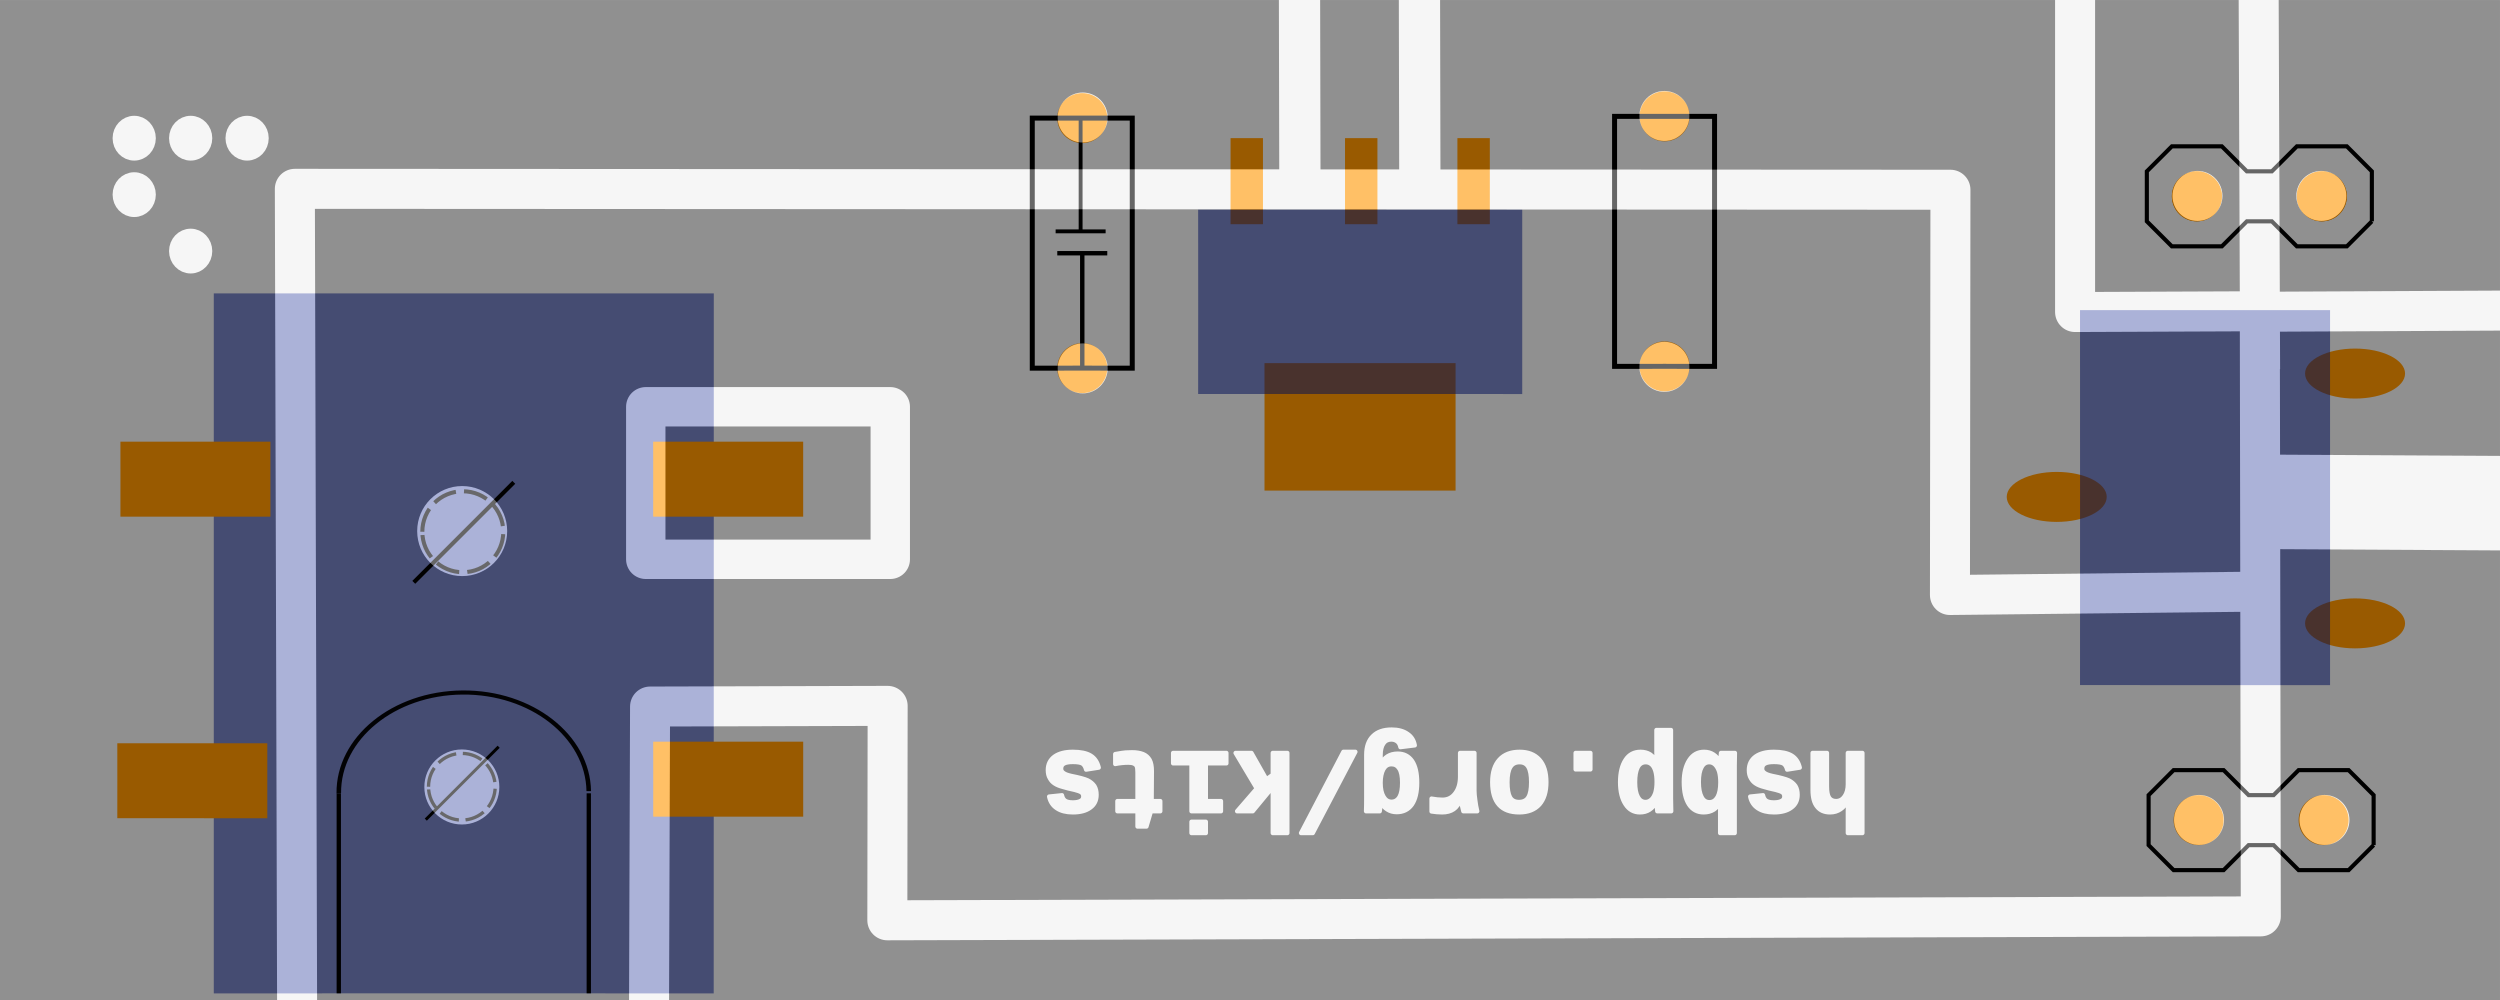
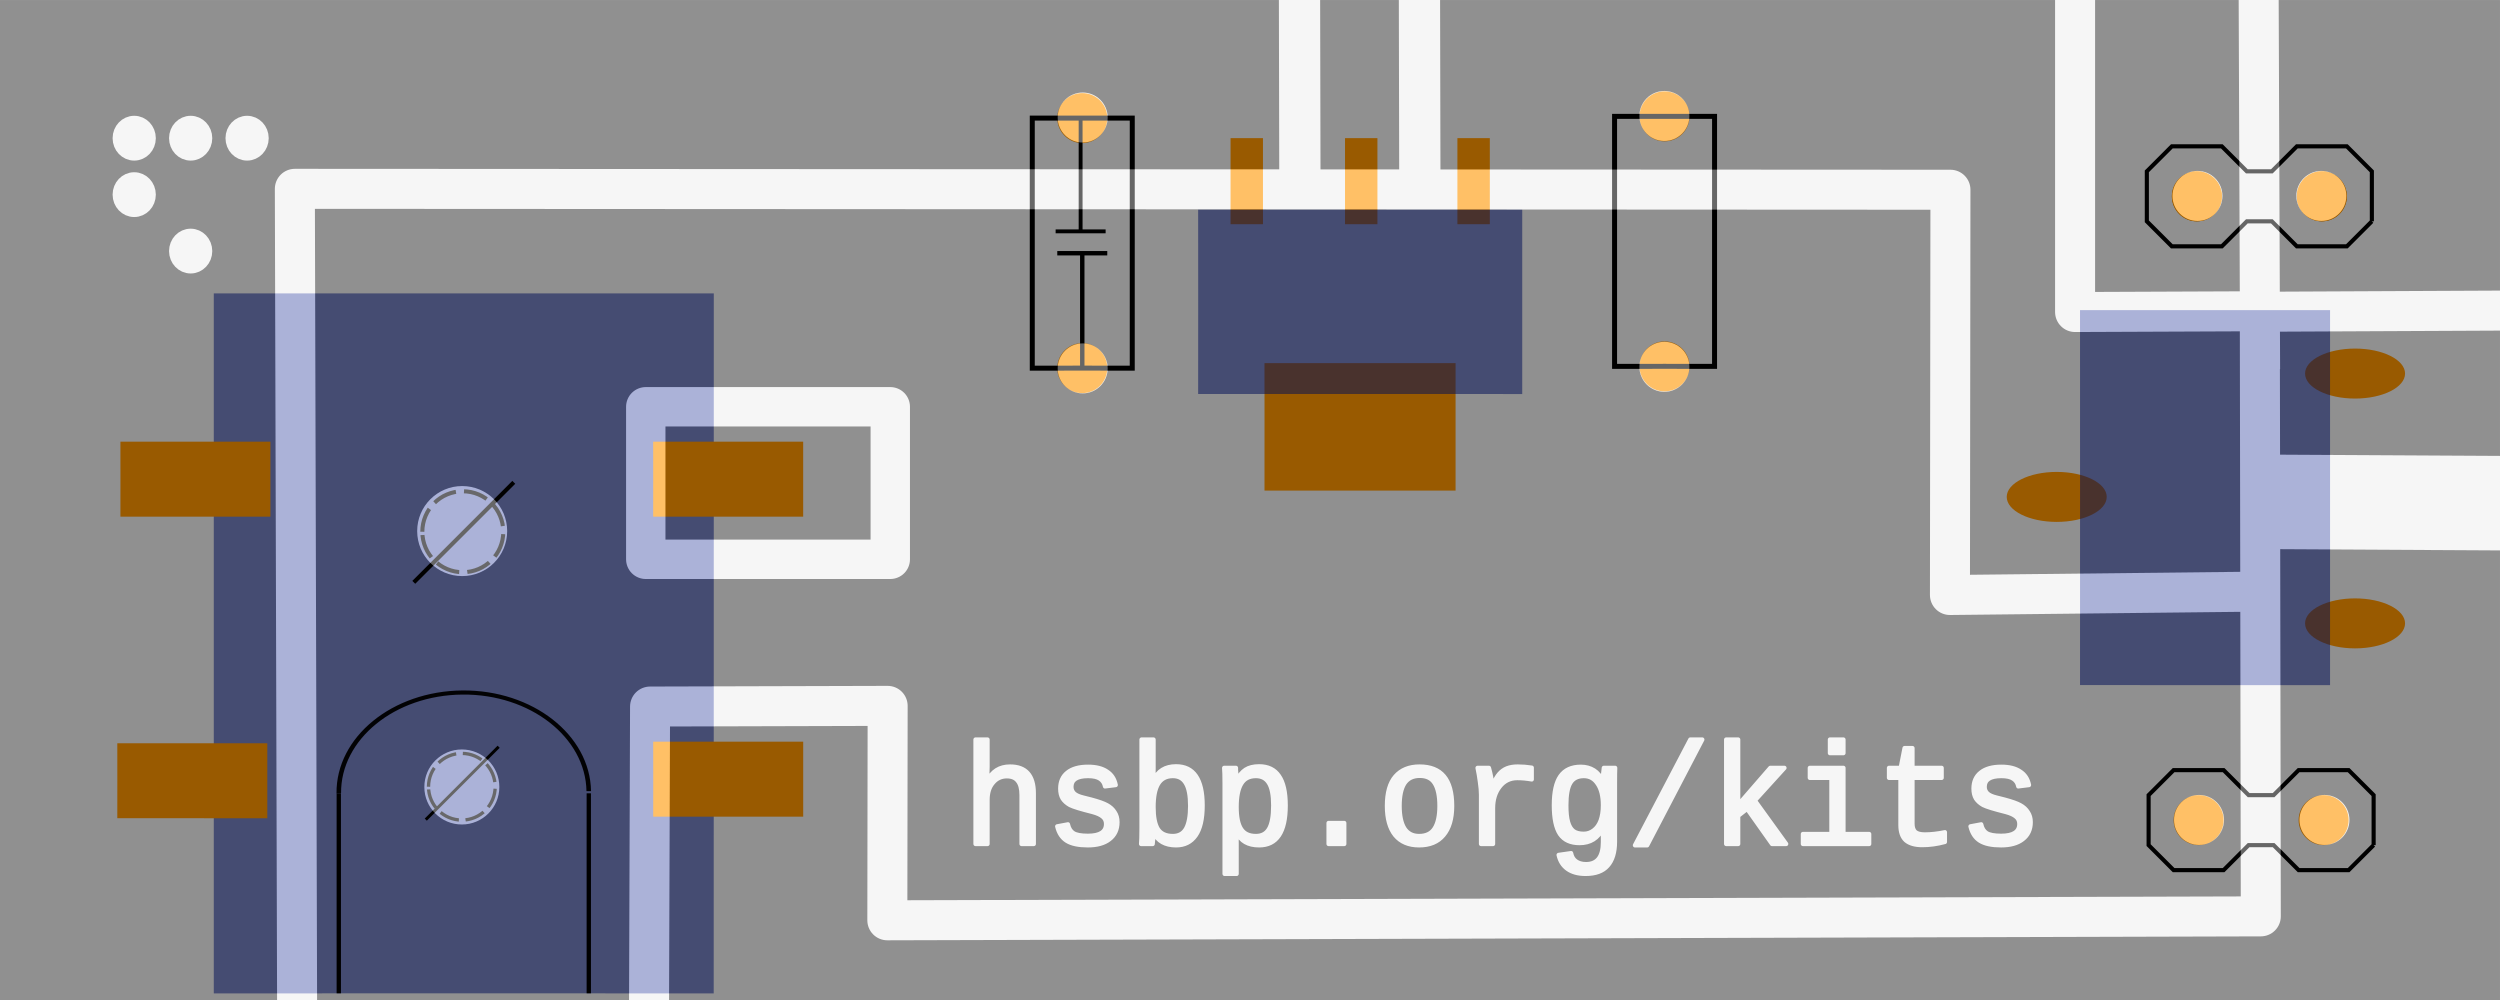
<svg xmlns="http://www.w3.org/2000/svg" xmlns:ns1="http://www.openswatchbook.org/uri/2009/osb" xmlns:xlink="http://www.w3.org/1999/xlink" width="177.165" height="70.866" id="svg2" version="1.1" style="display:inline">
  <defs id="defs4">
    <linearGradient id="linearGradient4257" ns1:paint="solid">
      <stop style="stop-color:#ffffff;stop-opacity:1;" offset="0" id="stop4259" />
    </linearGradient>
    <linearGradient id="linearGradient4306" ns1:paint="solid">
      <stop style="stop-color:#000000;stop-opacity:1;" offset="0" id="stop4308" />
    </linearGradient>
    <filter id="filter4205" x="0" y="0" width="1" height="1" color-interpolation-filters="sRGB">
      <feGaussianBlur id="feGaussianBlur4207" in="SourceAlpha" stdDeviation="4.2" />
      <feOffset id="feOffset4209" dy="5" dx="5" result="result91" />
      <feComposite id="feComposite4211" in2="result91" operator="out" in="SourceGraphic" />
    </filter>
    <linearGradient xlink:href="#linearGradient4257" id="linearGradient4261" x1="-1.522" y1="35.116" x2="20.772" y2="35.116" gradientUnits="userSpaceOnUse" gradientTransform="translate(0,78.20279)" />
  </defs>
  <g transform="translate(0,-77.95279)" style="display:inline" id="g3113">
    <g transform="matrix(-1,0,0,-1,173.0388,223.0232)" id="g3115">
      <path transform="matrix(0,0.1666398,-0.1666398,0,20.30714,117.5756)" d="m 92.126,70.866 a 10.63,10.63 0 1 1 -21.26,0 10.63,10.63 0 1 1 21.26,0 z" id="path3117" style="fill:#ff9600;fill-opacity:1;stroke:none" />
      <path style="fill:#ff9600;fill-opacity:1;stroke:none" id="path3119" d="m 92.126,70.866 a 10.63,10.63 0 1 1 -21.26,0 10.63,10.63 0 1 1 21.26,0 z" transform="matrix(0,0.1666398,-0.1666398,0,29.16569,117.5759)" />
      <path id="path3121" d="m 4.955,129.385 0,3.543 1.772,1.772 3.543,0 1.772,-1.772 1.772,0 1.772,1.772 3.543,0 1.772,-1.772 0,-3.543 -1.772,-1.772 -3.543,0 -1.772,1.772 -1.772,0 -1.772,-1.772 -3.543,0 -1.772,1.772" style="fill:none;stroke:#000000;stroke-width:0.291;stroke-linecap:butt;stroke-linejoin:miter;stroke-miterlimit:4;stroke-opacity:1;stroke-dasharray:none" />
      <path style="fill:#ff9600;fill-opacity:1;stroke:none" id="path3123" d="m 92.126,70.866 a 10.63,10.63 0 1 1 -21.26,0 10.63,10.63 0 1 1 21.26,0 z" transform="matrix(0,0.1666398,-0.1666398,0,20.30714,117.5756)" />
      <path transform="matrix(0,0.1666398,-0.1666398,0,29.16569,117.5759)" d="m 92.126,70.866 a 10.63,10.63 0 1 1 -21.26,0 10.63,10.63 0 1 1 21.26,0 z" id="path3125" style="fill:#ff9600;fill-opacity:1;stroke:none" />
    </g>
    <g transform="matrix(-1,0,0,-1,173.1638,230.0232)" id="g3127">
      <a transform="translate(-0.3605326,15.99922)" id="a3129">
        <path id="path3131" d="m 5.315,76.181 0,3.543 1.772,1.772 3.543,0 1.772,-1.772 1.772,0 1.772,1.772 3.543,0 1.772,-1.772 0,-3.543 -1.772,-1.772 -3.543,0 -1.772,1.772 -1.772,0 -1.772,-1.772 -3.543,0 -1.772,1.772" style="fill:none;stroke:#000000;stroke-width:0.291;stroke-linecap:butt;stroke-linejoin:miter;stroke-miterlimit:4;stroke-opacity:1;stroke-dasharray:none" />
      </a>
      <path transform="matrix(0,0.1666398,-0.1666398,0,29.16569,80.37121)" d="m 92.126,70.866 a 10.63,10.63 0 1 1 -21.26,0 10.63,10.63 0 1 1 21.26,0 z" id="path3133" style="fill:#ff9600;fill-opacity:1;stroke:none" />
      <path style="fill:#ff9600;fill-opacity:1;stroke:none" id="path3135" d="m 92.126,70.866 a 10.63,10.63 0 1 1 -21.26,0 10.63,10.63 0 1 1 21.26,0 z" transform="matrix(0,0.1666398,-0.1666398,0,20.30742,80.37121)" />
    </g>
    <g id="g3988" transform="matrix(-1,0,0,-1,177.1638,226.7732)">
      <path style="fill:#ff9600;fill-opacity:1;stroke:none" id="path3139" d="m 92.126,70.866 a 10.63,10.63 0 1 1 -21.26,0 10.63,10.63 0 1 1 21.26,0 z" transform="matrix(0,0.1666398,-0.1666398,0,112.2766,109.153)" />
      <path transform="matrix(0,0.1666398,-0.1666398,0,112.2763,126.8698)" d="m 92.126,70.866 a 10.63,10.63 0 1 1 -21.26,0 10.63,10.63 0 1 1 21.26,0 z" id="path3141" style="fill:#ff9600;fill-opacity:1;stroke:none" />
      <path style="fill:none;stroke:#000000;stroke-width:0.354;stroke-miterlimit:4;stroke-opacity:1;stroke-dasharray:none" d="m 100.468,122.733 3.543,-0.003 0,17.72 -3.543,0 -3.543,0 0.001,-17.72 z" id="path3143" />
      <path id="path3145" d="m 100.468,122.705 0,8.17 -1.772,0 3.543,0 0,0 0,0" style="fill:none;stroke:#000000;stroke-width:0.312;stroke-linecap:butt;stroke-linejoin:miter;stroke-miterlimit:4;stroke-opacity:1;stroke-dasharray:none" />
      <path id="path3147" d="m 100.585,140.373 0,-7.948 -1.772,0 3.543,0" style="fill:none;stroke:#000000;stroke-width:0.275;stroke-linecap:butt;stroke-linejoin:miter;stroke-miterlimit:4;stroke-opacity:1;stroke-dasharray:none" />
    </g>
    <g id="g3995" transform="matrix(-1,0,0,-1,177.1638,226.7732)">
      <g transform="translate(-15.2067,73.25131)" id="g3151">
        <path style="fill:#ff9600;fill-opacity:1;stroke:none" id="path3154" d="m 92.126,70.866 a 10.63,10.63 0 1 1 -21.26,0 10.63,10.63 0 1 1 21.26,0 z" transform="matrix(0,0.1666398,-0.1666398,0,86.21885,36.02583)" />
        <path transform="matrix(0,0.1666398,-0.1666398,0,86.21857,53.74265)" d="m 92.126,70.866 a 10.63,10.63 0 1 1 -21.26,0 10.63,10.63 0 1 1 21.26,0 z" id="path3156" style="fill:#ff9600;fill-opacity:1;stroke:none" />
        <path style="fill:none;stroke:#000000;stroke-width:0.354;stroke-miterlimit:4;stroke-opacity:1;stroke-dasharray:none" d="m 74.409,49.609 3.543,-0.003 0,17.717 -3.543,0 -3.543,0 0.001,-17.717 z" id="path3158" />
      </g>
    </g>
  </g>
  <g id="layer3" style="display:inline" transform="translate(0,-77.95279)">
    <g id="g3986" transform="matrix(-1,0,0,-1,177.1638,225.7732)">
      <path transform="matrix(0,-0.1666398,0.3333199,0,7.791309,126.1868)" d="m 92.126,70.866 a 10.63,10.63 0 1 1 -21.26,0 10.63,10.63 0 1 1 21.26,0 z" id="path4290" style="fill:#ff9600;fill-opacity:1;stroke:none" />
      <path style="fill:#ff9600;fill-opacity:1;stroke:none" id="path4292" d="m 92.126,70.866 a 10.63,10.63 0 1 1 -21.26,0 10.63,10.63 0 1 1 21.26,0 z" transform="matrix(0,-0.1666398,0.3333199,0,-13.35142,134.9275)" />
      <path transform="matrix(0,-0.1666398,0.3333199,0,-13.35142,117.2243)" d="m 92.126,70.866 a 10.63,10.63 0 1 1 -21.26,0 10.63,10.63 0 1 1 21.26,0 z" id="path4294" style="fill:#ff9600;fill-opacity:1;stroke:none" />
      <path id="path4261" d="m 29.758,112.554 0.003,13.287 -17.719,0 0,-13.287 0,-13.287 17.719,0.004 z" style="fill:#001590;fill-opacity:0.522;stroke:none" />
    </g>
    <g id="g3960" transform="matrix(-1.296333,0,0,-1.187914,179.807,244.3158)">
      <g id="g4005" transform="translate(0,-3.367249)">
        <path style="fill:#ff9600;fill-opacity:1;stroke:none" d="m 69.577,118.45 0.002,3.3 -10.446,0 0,-3.3 0,-4.304 10.446,9.8e-4 z" id="path4304" />
        <path id="path4323" d="m 59.033,132.605 2.88e-4,2.567 -1.772,0 0,-2.567 0,-2.567 1.772,8.8e-4 z" style="fill:#ff9600;fill-opacity:1;stroke:none" />
        <path style="fill:#ff9600;fill-opacity:1;stroke:none" d="m 65.177,132.605 2.88e-4,2.567 -1.772,0 0,-2.567 0,-2.567 1.772,8.8e-4 z" id="path4325" />
        <path id="path4327" d="m 71.434,132.605 2.88e-4,2.567 -1.772,0 0,-2.567 0,-2.567 1.772,8.8e-4 z" style="fill:#ff9600;fill-opacity:1;stroke:none" />
        <path id="path3403" d="m 73.203,125.406 0.003,5.499 -17.717,0 0,-5.499 0,-5.499 17.717,0.002 z" style="fill:#001590;fill-opacity:0.522;stroke:none" />
      </g>
    </g>
    <g id="g3987" transform="matrix(-1,0,0,-1,146.9138,239.5232)">
      <path style="fill:#001590;fill-opacity:0.522;stroke:none" d="m 114.047,91.179 17.717,-0.008 0,49.606 -17.717,0 -17.717,0 0.006,-49.606 z" id="path3425" />
      <path style="fill:none;stroke:#000000;stroke-width:0.354;stroke-linejoin:round;stroke-miterlimit:4;stroke-opacity:0.961;stroke-dasharray:2.126, 0.709;stroke-dashoffset:0" id="path4219" d="m 86.811,182.48 a 3.543,3.543 0 1 1 -7.087,0 3.543,3.543 0 1 1 7.087,0 z" transform="matrix(0.6666667,0,0,0.6666667,58.67301,-15.83593)" />
      <path style="fill:#ff9600;fill-opacity:1;stroke:none;display:inline" d="m 100.622,106.353 0.002,2.657 -10.63,0 0,-2.657 0,-2.657 10.63,9e-4 z" id="path4329" />
      <path id="path4331" d="m 138.599,106.242 0.002,2.657 -10.63,0 0,-2.657 0,-2.657 10.63,9e-4 z" style="fill:#ff9600;fill-opacity:1;stroke:none;display:inline" />
      <path style="fill:#ff9600;fill-opacity:1;stroke:none;display:inline" d="m 138.378,127.613 0.002,2.657 -10.63,0 0,-2.657 0,-2.657 10.63,9e-4 z" id="path4333" />
      <path id="path4335" d="m 100.624,127.613 0.002,2.657 -10.63,0 0,-2.657 0,-2.657 10.63,9e-4 z" style="fill:#ff9600;fill-opacity:1;stroke:none;display:inline" />
      <path transform="matrix(0.8095238,0,0,0.8095238,46.70917,-23.83433)" d="m 86.811,182.48 a 3.543,3.543 0 1 1 -7.087,0 3.543,3.543 0 1 1 7.087,0 z" id="path4228" style="fill:none;stroke:#000000;stroke-width:0.354;stroke-linejoin:round;stroke-miterlimit:4;stroke-opacity:0.961;stroke-dasharray:2.126, 0.709;stroke-dashoffset:0" />
      <path id="path4231" d="m 110.504,127.39 c 7.087,-7.087 7.087,-7.087 7.087,-7.087" style="fill:none;stroke:#000000;stroke-width:0.291;stroke-linecap:butt;stroke-linejoin:miter;stroke-miterlimit:4;stroke-opacity:1;stroke-dasharray:none" />
      <path style="fill:none;stroke:#000000;stroke-width:0.291;stroke-linejoin:round;stroke-miterlimit:4;stroke-opacity:0.961;stroke-dasharray:none;stroke-dashoffset:0" id="path4233" d="m 69.094,186.024 a 7.972,7.087 0 0 1 -15.943,0.153" transform="matrix(1.111111,0,0,1,46.13385,-80.67093)" />
      <path style="fill:none;stroke:#000000;stroke-width:0.306;stroke-linecap:butt;stroke-linejoin:miter;stroke-miterlimit:4;stroke-opacity:1;stroke-dasharray:none" d="m 122.906,91.179 0,14.173 0,0 0,0" id="path4235" />
      <path id="path4259" d="m 105.189,91.179 0,14.173 0,0 0,0" style="fill:none;stroke:#000000;stroke-width:0.306;stroke-linecap:butt;stroke-linejoin:miter;stroke-miterlimit:4;stroke-opacity:1;stroke-dasharray:none" />
      <path style="fill:none;stroke:#000000;stroke-width:0.212;stroke-linecap:butt;stroke-linejoin:miter;stroke-miterlimit:4;stroke-opacity:1;stroke-dasharray:none" d="m 111.576,108.652 c 5.165,-5.165 5.165,-5.165 5.165,-5.165" id="path3984" />
    </g>
  </g>
  <g transform="translate(0,-77.95279)" style="opacity:0.4;display:inline" id="g4090">
    <g transform="matrix(-1,0,0,-1,179.8571,139.743)" id="g4094">
      <path transform="matrix(0,-0.1666668,0.1666668,0,50.19684,49.01575)" d="m 92.126,70.866 a 10.63,10.63 0 1 1 -21.26,0 10.63,10.63 0 1 1 21.26,0 z" id="path4096" style="fill:none;stroke:none;display:inline" />
      <path style="fill:#000000;fill-opacity:1;display:inline" d="m 62.011,31.958 c -1.947,0 -3.469,1.521 -3.469,3.469 0,1.947 1.521,3.5 3.469,3.5 1.947,0 3.5,-1.553 3.5,-3.5 0,-1.947 -1.553,-3.469 -3.5,-3.469 z m 0,3.031 c 0.245,0 0.469,0.192 0.469,0.438 0,0.245 -0.224,0.469 -0.469,0.469 -0.245,0 -0.438,-0.224 -0.438,-0.469 0,-0.245 0.192,-0.438 0.438,-0.438 z" id="path4098" />
    </g>
    <g id="g4100" transform="matrix(-1,0,0,-1,180.0339,121.4962)">
      <path style="fill:none;stroke:none;display:inline" id="path4102" d="m 92.126,70.866 a 10.63,10.63 0 1 1 -21.26,0 10.63,10.63 0 1 1 21.26,0 z" transform="matrix(0,-0.1666668,0.1666668,0,50.19684,49.01575)" />
      <path id="path4104" d="m 62.011,31.958 c -1.947,0 -3.469,1.521 -3.469,3.469 0,1.947 1.521,3.5 3.469,3.5 1.947,0 3.5,-1.553 3.5,-3.5 0,-1.947 -1.553,-3.469 -3.5,-3.469 z m 0,3.031 c 0.245,0 0.469,0.192 0.469,0.438 0,0.245 -0.224,0.469 -0.469,0.469 -0.245,0 -0.438,-0.224 -0.438,-0.469 0,-0.245 0.192,-0.438 0.438,-0.438 z" style="fill:#000000;fill-opacity:1;display:inline" />
    </g>
    <g transform="matrix(-1.076101,0,0,-1.811746,222.3814,155.5772)" id="g4106">
      <path transform="matrix(0,-0.1666668,0.1666668,0,50.19684,49.01575)" d="m 92.126,70.866 a 10.63,10.63 0 1 1 -21.26,0 10.63,10.63 0 1 1 21.26,0 z" id="path4108" style="fill:none;stroke:none;display:inline" />
      <path style="fill:#000000;fill-opacity:1;display:inline" d="m 62.011,31.958 c -1.947,0 -3.469,1.521 -3.469,3.469 0,1.947 1.521,3.5 3.469,3.5 1.947,0 3.5,-1.553 3.5,-3.5 0,-1.947 -1.553,-3.469 -3.5,-3.469 z m 0,3.031 c 0.245,0 0.469,0.192 0.469,0.438 0,0.245 -0.224,0.469 -0.469,0.469 -0.245,0 -0.438,-0.224 -0.438,-0.469 0,-0.245 0.192,-0.438 0.438,-0.438 z" id="path4110" />
    </g>
    <g id="g4130" transform="matrix(-1,0,0,-1,138.7749,139.5662)">
      <path style="fill:none;stroke:none;display:inline" id="path4132" d="m 92.126,70.866 a 10.63,10.63 0 1 1 -21.26,0 10.63,10.63 0 1 1 21.26,0 z" transform="matrix(0,-0.1666668,0.1666668,0,50.19684,49.01575)" />
      <path id="path4134" d="m 62.011,31.958 c -1.947,0 -3.469,1.521 -3.469,3.469 0,1.947 1.521,3.5 3.469,3.5 1.947,0 3.5,-1.553 3.5,-3.5 0,-1.947 -1.553,-3.469 -3.5,-3.469 z m 0,3.031 c 0.245,0 0.469,0.192 0.469,0.438 0,0.245 -0.224,0.469 -0.469,0.469 -0.245,0 -0.438,-0.224 -0.438,-0.469 0,-0.245 0.192,-0.438 0.438,-0.438 z" style="fill:#000000;fill-opacity:1;display:inline" />
    </g>
    <g transform="matrix(-1,0,0,-1,138.5982,122.0265)" id="g4136">
      <path transform="matrix(0,-0.1666668,0.1666668,0,50.19684,49.01575)" d="m 92.126,70.866 a 10.63,10.63 0 1 1 -21.26,0 10.63,10.63 0 1 1 21.26,0 z" id="path4138" style="fill:none;stroke:none;display:inline" />
      <path style="fill:#000000;fill-opacity:1;display:inline" d="m 62.011,32.134 c -1.947,0 -3.469,1.521 -3.469,3.469 0,1.947 1.521,3.5 3.469,3.5 1.947,0 3.5,-1.553 3.5,-3.5 0,-1.947 -1.553,-3.469 -3.5,-3.469 z m 0,3.031 c 0.245,0 0.469,0.192 0.469,0.438 0,0.245 -0.224,0.469 -0.469,0.469 -0.245,0 -0.438,-0.224 -0.438,-0.469 0,-0.245 0.192,-0.438 0.438,-0.438 z" id="path4140" />
      <rect style="fill:#000000;fill-opacity:1;fill-rule:evenodd;stroke:#000000;stroke-width:0;stroke-linecap:butt;stroke-linejoin:miter;stroke-miterlimit:4;stroke-opacity:1;stroke-dasharray:none" id="rect4247" width="177.165" height="70.866" x="0" y="5.4066572e-07" transform="translate(-38.56561,-26.79396)" />
    </g>
    <path style="fill:#ffffff;fill-opacity:1;fill-rule:evenodd;stroke:#ffffff;stroke-width:2.835;stroke-linejoin:round;stroke-miterlimit:4;stroke-opacity:1;stroke-dasharray:none;stroke-dashoffset:0" id="path4299" d="" />
    <path style="fill:none;stroke:#ffffff;stroke-width:2.835;stroke-linecap:butt;stroke-linejoin:round;stroke-miterlimit:4;stroke-opacity:1;stroke-dasharray:none" d="m 160.164,104.112 -0.111,-28.797 m -0.591,24.697 -12.409,0.053 0,-24.333 m 32.111,24.222 -19.02,0.092 0.07,42.846 -97.332,0.279 0.022,-15.196 -16.837,0.048 -0.08,23.364" id="path3153" />
    <path style="fill:none;stroke:#ffffff;stroke-width:6.698;stroke-linecap:butt;stroke-linejoin:round;stroke-miterlimit:4;stroke-opacity:1;stroke-dasharray:none" d="m 159.398,113.51 19.766,0.111" id="path3155" />
    <path style="fill:none;stroke:#ffffff;stroke-width:2.835;stroke-linecap:butt;stroke-linejoin:round;stroke-miterlimit:4;stroke-opacity:1;stroke-dasharray:none" d="m 160.775,119.871 -22.59,0.247 0.035,-28.719 -117.325,-0.065 0.159,57.898" id="path3161" />
    <path transform="matrix(-1.771653,0,0,-1.678409,155.3493,182.0813)" d="m 22.111,57.144 a 1,1.056 0 1 1 -2,0 1,1.056 0 1 1 2,0 z" id="path4211" style="fill:#ffffff;fill-opacity:1;fill-rule:evenodd;stroke:#ffffff;stroke-width:0;stroke-linejoin:round;stroke-miterlimit:4;stroke-opacity:0.156;stroke-dasharray:none;stroke-dashoffset:0" />
-     <text xml:space="preserve" style="font-size:7.676px;font-style:normal;font-variant:normal;font-weight:bold;font-stretch:normal;text-align:start;line-height:125%;letter-spacing:0px;word-spacing:0px;writing-mode:lr-tb;text-anchor:start;fill:#ffffff;fill-opacity:1;stroke:#ffffff;stroke-width:0.302;stroke-linejoin:round;stroke-miterlimit:4;stroke-dasharray:none;font-family:Courier New;-inkscape-font-specification:Courier New Bold" x="-135.153" y="-128.743" id="text4244" transform="scale(-0.9804246,-1.019966)">
-       <tspan id="tspan4246" x="-135.153" y="-128.743" style="font-size:7.676px;font-style:normal;font-variant:normal;font-weight:bold;font-stretch:normal;text-align:start;line-height:125%;writing-mode:lr-tb;text-anchor:start;stroke-width:0.302;font-family:Courier New;-inkscape-font-specification:Courier New Bold">hsbp.org/kits</tspan>
+     <text xml:space="preserve" style="font-size:10px;font-style:normal;font-variant:normal;font-weight:normal;font-stretch:normal;text-align:start;line-height:125%;letter-spacing:0px;word-spacing:0px;writing-mode:lr-tb;text-anchor:start;fill:#ffffff;fill-opacity:1;stroke:#ffffff;stroke-width:0.302;stroke-linejoin:round;stroke-miterlimit:4;stroke-dasharray:none;font-family:Courier New;-inkscape-font-specification:Courier New" x="69.603" y="135.065" id="text4244" transform="scale(0.9804246,1.019966)">
+       <tspan id="tspan4246" x="69.603" y="135.065" style="font-size:10px;font-style:normal;font-variant:normal;font-weight:normal;font-stretch:normal;text-align:start;line-height:125%;writing-mode:lr-tb;text-anchor:start;stroke-width:0.302;font-family:Courier New;-inkscape-font-specification:Courier New">hsbp.org/kits</tspan>
    </text>
    <g id="g3896" transform="matrix(-1,0,0,-1,58.28879,186.3982)">
      <path style="fill:#ffffff;fill-opacity:1;fill-rule:evenodd;stroke:#ffffff;stroke-width:1.063;stroke-linejoin:round;stroke-miterlimit:4;stroke-opacity:1;stroke-dasharray:none;stroke-dashoffset:0" id="path3110" d="m 22.111,57.144 a 1,1.056 0 1 1 -2,0 1,1.056 0 1 1 2,0 z" transform="translate(27.66667,41.50834)" />
      <path transform="translate(23.66667,41.50834)" d="m 22.111,57.144 a 1,1.056 0 1 1 -2,0 1,1.056 0 1 1 2,0 z" id="path3120" style="fill:#ffffff;fill-opacity:1;fill-rule:evenodd;stroke:#ffffff;stroke-width:1.063;stroke-linejoin:round;stroke-miterlimit:4;stroke-opacity:1;stroke-dasharray:none;stroke-dashoffset:0" />
      <path style="fill:#ffffff;fill-opacity:1;fill-rule:evenodd;stroke:#ffffff;stroke-width:1.063;stroke-linejoin:round;stroke-miterlimit:4;stroke-opacity:1;stroke-dasharray:none;stroke-dashoffset:0" id="path3122" d="m 22.111,57.144 a 1,1.056 0 1 1 -2,0 1,1.056 0 1 1 2,0 z" transform="translate(19.66667,41.50834)" />
      <path transform="translate(23.66667,33.50834)" d="m 22.111,57.144 a 1,1.056 0 1 1 -2,0 1,1.056 0 1 1 2,0 z" id="path3124" style="fill:#ffffff;fill-opacity:1;fill-rule:evenodd;stroke:#ffffff;stroke-width:1.063;stroke-linejoin:round;stroke-miterlimit:4;stroke-opacity:1;stroke-dasharray:none;stroke-dashoffset:0" />
      <path style="fill:#ffffff;fill-opacity:1;fill-rule:evenodd;stroke:#ffffff;stroke-width:1.063;stroke-linejoin:round;stroke-miterlimit:4;stroke-opacity:1;stroke-dasharray:none;stroke-dashoffset:0" id="path3126" d="m 22.111,57.144 a 1,1.056 0 1 1 -2,0 1,1.056 0 1 1 2,0 z" transform="translate(27.66667,37.50834)" />
    </g>
    <path transform="matrix(-2.65748,0,0,-2.517613,88.83089,277.5892)" d="m 22.111,57.144 a 1,1.056 0 1 1 -2,0 1,1.056 0 1 1 2,0 z" id="path4001" style="fill:#ffffff;fill-opacity:1;fill-rule:evenodd;stroke:#ffffff;stroke-width:0;stroke-linejoin:round;stroke-miterlimit:4;stroke-opacity:0.156;stroke-dasharray:none;stroke-dashoffset:0" />
    <path style="fill:#ffffff;fill-opacity:1;fill-rule:evenodd;stroke:#ffffff;stroke-width:0;stroke-linejoin:round;stroke-miterlimit:4;stroke-opacity:0.156;stroke-dasharray:none;stroke-dashoffset:0" id="path4003" d="m 22.111,57.144 a 1,1.056 0 1 1 -2,0 1,1.056 0 1 1 2,0 z" transform="matrix(-3.188976,0,0,-3.021135,100.0754,288.2273)" />
    <path style="fill:#ffffff;fill-opacity:1;fill-rule:evenodd;stroke:#ffffff;stroke-width:0;stroke-linejoin:round;stroke-miterlimit:4;stroke-opacity:0.156;stroke-dasharray:none;stroke-dashoffset:0" id="path4025" d="m 22.111,57.144 a 1,1.056 0 1 1 -2,0 1,1.056 0 1 1 2,0 z" transform="matrix(-1.771653,0,0,-1.678409,155.3493,199.859)" />
    <path transform="matrix(-1.771653,0,0,-1.678409,114.127,199.9701)" d="m 22.111,57.144 a 1,1.056 0 1 1 -2,0 1,1.056 0 1 1 2,0 z" id="path4027" style="fill:#ffffff;fill-opacity:1;fill-rule:evenodd;stroke:#ffffff;stroke-width:0;stroke-linejoin:round;stroke-miterlimit:4;stroke-opacity:0.156;stroke-dasharray:none;stroke-dashoffset:0" />
    <path style="fill:#ffffff;fill-opacity:1;fill-rule:evenodd;stroke:#ffffff;stroke-width:0;stroke-linejoin:round;stroke-miterlimit:4;stroke-opacity:0.156;stroke-dasharray:none;stroke-dashoffset:0" id="path4029" d="m 22.111,57.144 a 1,1.056 0 1 1 -2,0 1,1.056 0 1 1 2,0 z" transform="matrix(-1.771653,0,0,-1.678409,114.127,182.1924)" />
    <path style="fill:#ffffff;fill-opacity:1;fill-rule:evenodd;stroke:#ffffff;stroke-width:0;stroke-linejoin:round;stroke-miterlimit:4;stroke-opacity:0.156;stroke-dasharray:none;stroke-dashoffset:0" id="path4031" d="m 22.111,57.144 a 1,1.056 0 1 1 -2,0 1,1.056 0 1 1 2,0 z" transform="matrix(-1.771653,0,0,-1.678409,201.9048,187.7479)" />
    <path transform="matrix(-1.771653,0,0,-1.678409,193.127,187.7479)" d="m 22.111,57.144 a 1,1.056 0 1 1 -2,0 1,1.056 0 1 1 2,0 z" id="path4033" style="fill:#ffffff;fill-opacity:1;fill-rule:evenodd;stroke:#ffffff;stroke-width:0;stroke-linejoin:round;stroke-miterlimit:4;stroke-opacity:0.156;stroke-dasharray:none;stroke-dashoffset:0" />
    <path style="fill:#ffffff;fill-opacity:1;fill-rule:evenodd;stroke:#ffffff;stroke-width:0;stroke-linejoin:round;stroke-miterlimit:4;stroke-opacity:0.156;stroke-dasharray:none;stroke-dashoffset:0" id="path4035" d="m 22.111,57.144 a 1,1.056 0 1 1 -2,0 1,1.056 0 1 1 2,0 z" transform="matrix(-1.771653,0,0,-1.678409,202.127,231.9701)" />
    <path transform="matrix(-1.771653,0,0,-1.678409,193.2382,231.9701)" d="m 22.111,57.144 a 1,1.056 0 1 1 -2,0 1,1.056 0 1 1 2,0 z" id="path4037" style="fill:#ffffff;fill-opacity:1;fill-rule:evenodd;stroke:#ffffff;stroke-width:0;stroke-linejoin:round;stroke-miterlimit:4;stroke-opacity:0.156;stroke-dasharray:none;stroke-dashoffset:0" />
    <path id="path3881" d="m 100.619,91.009 -0.033,-15.577" style="fill:none;stroke:#ffffff;stroke-width:2.924;stroke-linecap:butt;stroke-linejoin:round;stroke-miterlimit:4;stroke-opacity:1;stroke-dasharray:none" />
    <path style="fill:none;stroke:#ffffff;stroke-width:2.924;stroke-linecap:butt;stroke-linejoin:round;stroke-miterlimit:4;stroke-opacity:1;stroke-dasharray:none" d="m 92.119,91.009 -0.033,-15.577" id="path3883" />
    <rect style="fill:none;stroke:#ffffff;stroke-width:2.791;stroke-linecap:butt;stroke-linejoin:round;stroke-miterlimit:4;stroke-opacity:1;stroke-dasharray:none" id="rect3885" width="17.327" height="10.81" x="-63.09" y="-117.589" transform="scale(-1,-1)" />
  </g>
</svg>
